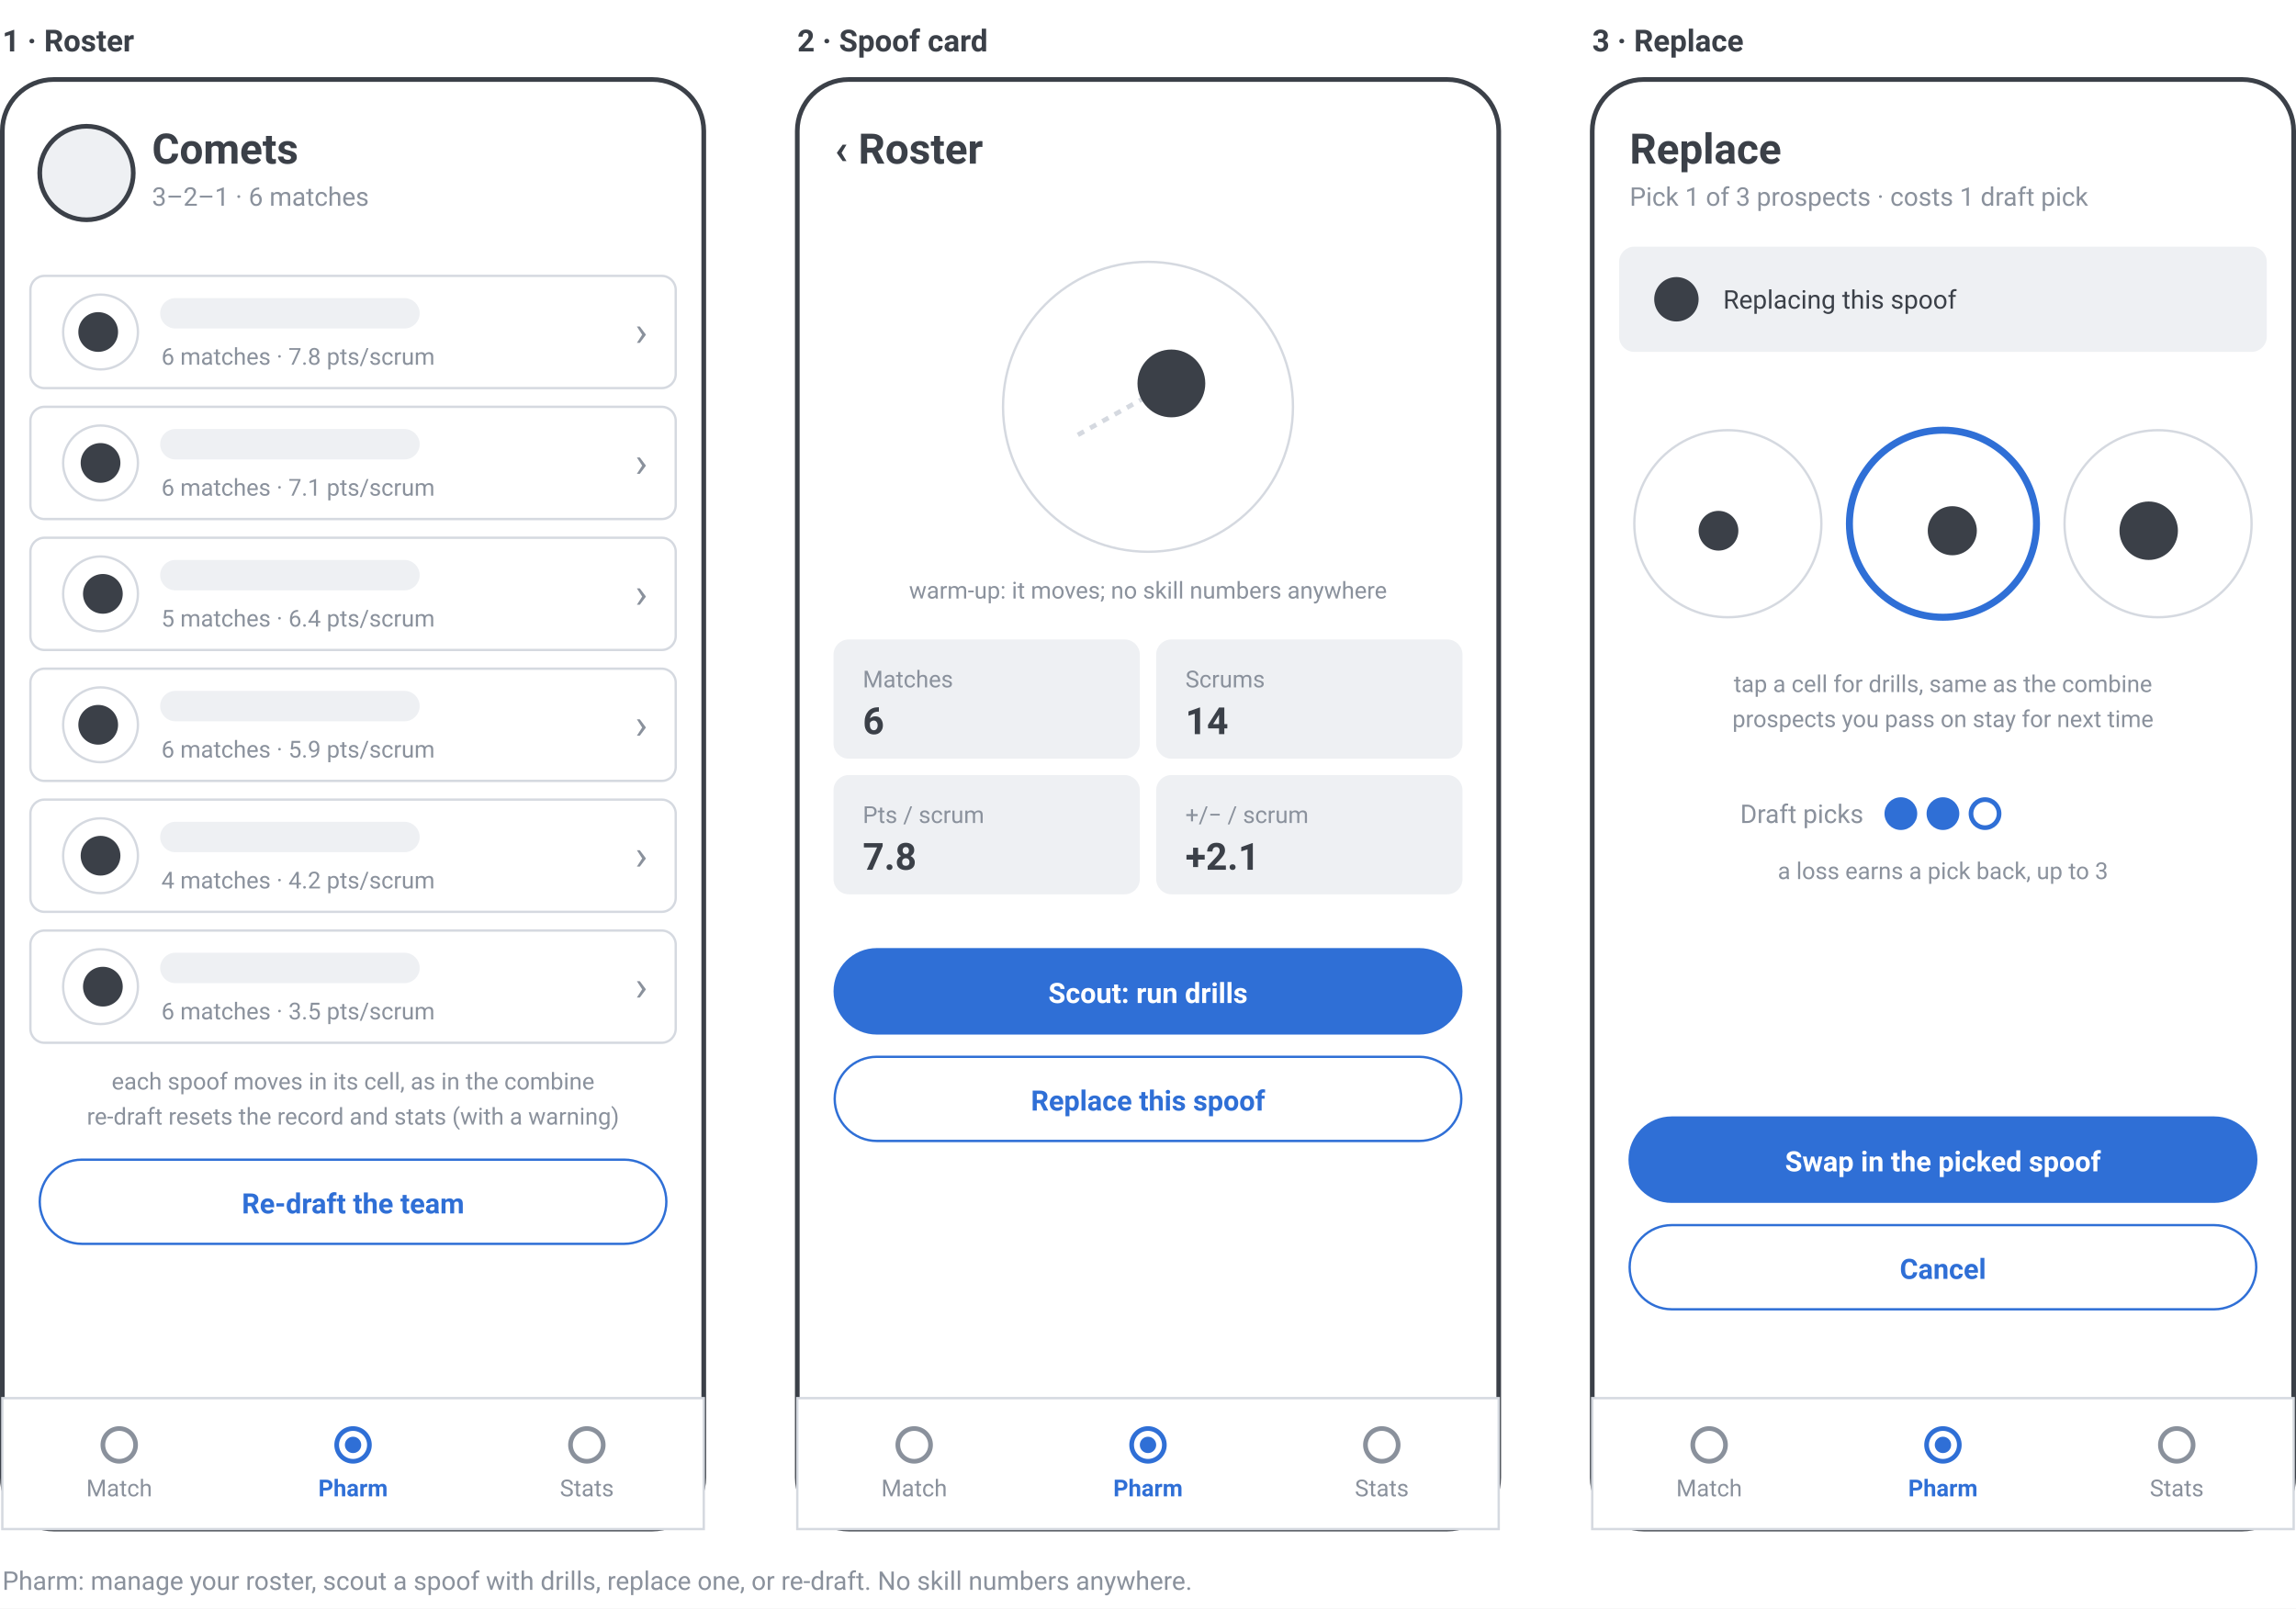
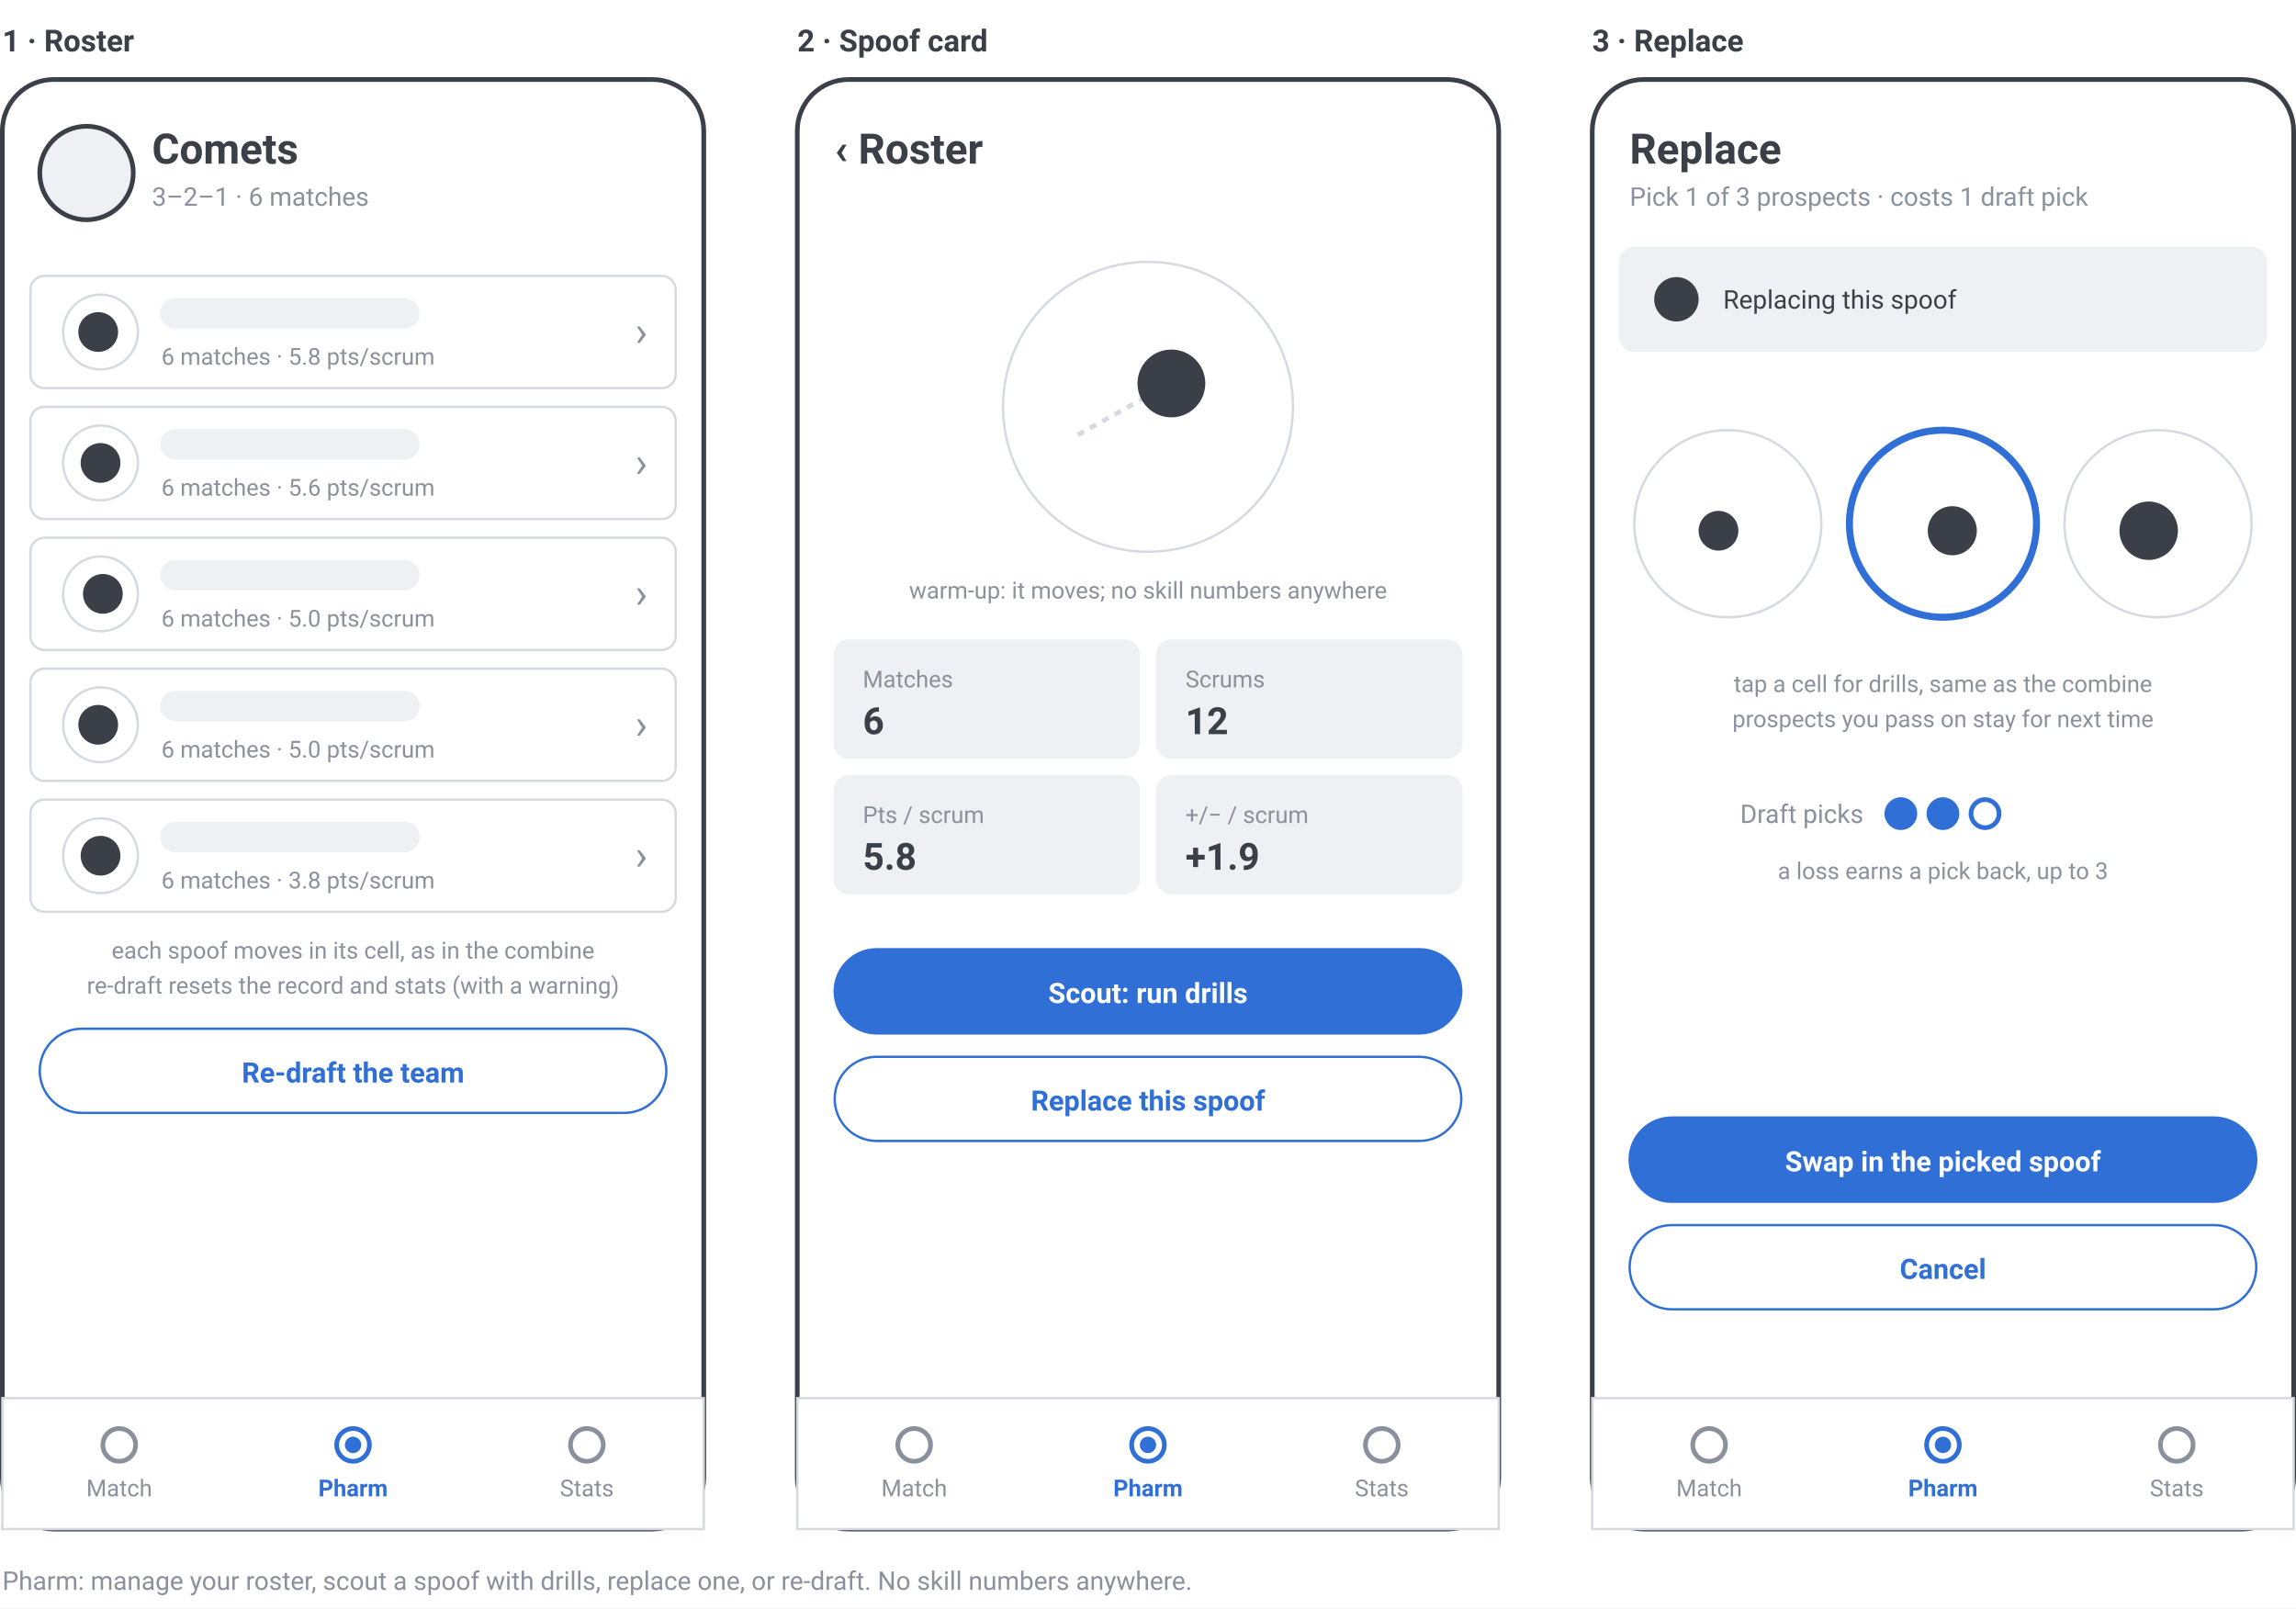
<svg xmlns="http://www.w3.org/2000/svg" width="982" height="688" viewBox="0 0 982 688" font-family="system-ui, -apple-system, Segoe UI, Roboto, sans-serif">
  <rect width="100%" height="100%" fill="#ffffff" />
  <g transform="translate(1,34)">
    <text x="0" y="-12" font-size="13" font-weight="700" fill="#3b4048">1 · Roster</text>
    <rect x="0" y="0" width="300" height="620" rx="22" fill="#ffffff" stroke="#3b4048" stroke-width="2" />
    <g>
      <circle cx="36" cy="40" r="20" fill="#eef0f3" stroke="#3b4048" stroke-width="2" />
      <text x="64" y="36" font-size="18" fill="#3b4048" text-anchor="start" font-weight="700">Comets</text>
      <text x="64" y="54" font-size="11" fill="#8a919c" text-anchor="start" font-weight="400">3–2–1 · 6 matches</text>
      <rect x="12" y="84" width="276" height="48" rx="6" fill="#ffffff" stroke="#d5d9e0" />
      <circle cx="42" cy="108" r="16" fill="#ffffff" stroke="#d5d9e0" stroke-width="1" />
      <circle cx="41" cy="108" r="8" fill="#3b4048" stroke="#3b4048" stroke-width="1" />
      <rect x="68" y="94" width="110" height="12" rx="6" fill="#eef0f3" stroke="#eef0f3" />
-       <text x="68" y="122" font-size="10" fill="#8a919c" text-anchor="start" font-weight="400">6 matches · 7.8 pts/scrum</text>
+       <text x="68" y="122" font-size="10" fill="#8a919c" text-anchor="start" font-weight="400">6 matches · 5.8 pts/scrum</text>
      <text x="276" y="114" font-size="18" fill="#8a919c" text-anchor="end" font-weight="400">›</text>
      <rect x="12" y="140" width="276" height="48" rx="6" fill="#ffffff" stroke="#d5d9e0" />
      <circle cx="42" cy="164" r="16" fill="#ffffff" stroke="#d5d9e0" stroke-width="1" />
      <circle cx="42" cy="164" r="8" fill="#3b4048" stroke="#3b4048" stroke-width="1" />
      <rect x="68" y="150" width="110" height="12" rx="6" fill="#eef0f3" stroke="#eef0f3" />
-       <text x="68" y="178" font-size="10" fill="#8a919c" text-anchor="start" font-weight="400">6 matches · 7.1 pts/scrum</text>
+       <text x="68" y="178" font-size="10" fill="#8a919c" text-anchor="start" font-weight="400">6 matches · 5.6 pts/scrum</text>
      <text x="276" y="170" font-size="18" fill="#8a919c" text-anchor="end" font-weight="400">›</text>
      <rect x="12" y="196" width="276" height="48" rx="6" fill="#ffffff" stroke="#d5d9e0" />
      <circle cx="42" cy="220" r="16" fill="#ffffff" stroke="#d5d9e0" stroke-width="1" />
      <circle cx="43" cy="220" r="8" fill="#3b4048" stroke="#3b4048" stroke-width="1" />
      <rect x="68" y="206" width="110" height="12" rx="6" fill="#eef0f3" stroke="#eef0f3" />
-       <text x="68" y="234" font-size="10" fill="#8a919c" text-anchor="start" font-weight="400">5 matches · 6.4 pts/scrum</text>
+       <text x="68" y="234" font-size="10" fill="#8a919c" text-anchor="start" font-weight="400">6 matches · 5.0 pts/scrum</text>
      <text x="276" y="226" font-size="18" fill="#8a919c" text-anchor="end" font-weight="400">›</text>
      <rect x="12" y="252" width="276" height="48" rx="6" fill="#ffffff" stroke="#d5d9e0" />
      <circle cx="42" cy="276" r="16" fill="#ffffff" stroke="#d5d9e0" stroke-width="1" />
      <circle cx="41" cy="276" r="8" fill="#3b4048" stroke="#3b4048" stroke-width="1" />
      <rect x="68" y="262" width="110" height="12" rx="6" fill="#eef0f3" stroke="#eef0f3" />
-       <text x="68" y="290" font-size="10" fill="#8a919c" text-anchor="start" font-weight="400">6 matches · 5.9 pts/scrum</text>
+       <text x="68" y="290" font-size="10" fill="#8a919c" text-anchor="start" font-weight="400">6 matches · 5.0 pts/scrum</text>
      <text x="276" y="282" font-size="18" fill="#8a919c" text-anchor="end" font-weight="400">›</text>
      <rect x="12" y="308" width="276" height="48" rx="6" fill="#ffffff" stroke="#d5d9e0" />
      <circle cx="42" cy="332" r="16" fill="#ffffff" stroke="#d5d9e0" stroke-width="1" />
      <circle cx="42" cy="332" r="8" fill="#3b4048" stroke="#3b4048" stroke-width="1" />
      <rect x="68" y="318" width="110" height="12" rx="6" fill="#eef0f3" stroke="#eef0f3" />
-       <text x="68" y="346" font-size="10" fill="#8a919c" text-anchor="start" font-weight="400">4 matches · 4.2 pts/scrum</text>
+       <text x="68" y="346" font-size="10" fill="#8a919c" text-anchor="start" font-weight="400">6 matches · 3.8 pts/scrum</text>
      <text x="276" y="338" font-size="18" fill="#8a919c" text-anchor="end" font-weight="400">›</text>
-       <rect x="12" y="364" width="276" height="48" rx="6" fill="#ffffff" stroke="#d5d9e0" />
-       <circle cx="42" cy="388" r="16" fill="#ffffff" stroke="#d5d9e0" stroke-width="1" />
-       <circle cx="43" cy="388" r="8" fill="#3b4048" stroke="#3b4048" stroke-width="1" />
-       <rect x="68" y="374" width="110" height="12" rx="6" fill="#eef0f3" stroke="#eef0f3" />
-       <text x="68" y="402" font-size="10" fill="#8a919c" text-anchor="start" font-weight="400">6 matches · 3.5 pts/scrum</text>
-       <text x="276" y="394" font-size="18" fill="#8a919c" text-anchor="end" font-weight="400">›</text>
-       <text x="150.0" y="432" font-size="10" fill="#8a919c" text-anchor="middle" font-weight="400">each spoof moves in its cell, as in the combine</text>
-       <text x="150.0" y="447" font-size="10" fill="#8a919c" text-anchor="middle" font-weight="400">re-draft resets the record and stats (with a warning)</text>
-       <rect x="16" y="462" width="268" height="36" rx="18" fill="#ffffff" stroke="#2f6fd6" />
-       <text x="150.0" y="485" font-size="12" fill="#2f6fd6" text-anchor="middle" font-weight="600">Re-draft the team</text>
+       <text x="150.0" y="376" font-size="10" fill="#8a919c" text-anchor="middle" font-weight="400">each spoof moves in its cell, as in the combine</text>
+       <text x="150.0" y="391" font-size="10" fill="#8a919c" text-anchor="middle" font-weight="400">re-draft resets the record and stats (with a warning)</text>
+       <rect x="16" y="406" width="268" height="36" rx="18" fill="#ffffff" stroke="#2f6fd6" />
+       <text x="150.0" y="429" font-size="12" fill="#2f6fd6" text-anchor="middle" font-weight="600">Re-draft the team</text>
      <rect x="0" y="564" width="300" height="56" fill="#ffffff" stroke="#d5d9e0" />
      <circle cx="50.0" cy="584" r="7" fill="#ffffff" stroke="#8a919c" stroke-width="2" />
      <text x="50.0" y="606" font-size="10" fill="#8a919c" text-anchor="middle" font-weight="400">Match</text>
      <circle cx="150.0" cy="584" r="7" fill="#ffffff" stroke="#2f6fd6" stroke-width="2" />
      <circle cx="150.0" cy="584" r="3" fill="#2f6fd6" stroke="#2f6fd6" stroke-width="1" />
      <text x="150.0" y="606" font-size="10" fill="#2f6fd6" text-anchor="middle" font-weight="600">Pharm</text>
      <circle cx="250.0" cy="584" r="7" fill="#ffffff" stroke="#8a919c" stroke-width="2" />
      <text x="250.0" y="606" font-size="10" fill="#8a919c" text-anchor="middle" font-weight="400">Stats</text>
    </g>
  </g>
  <g transform="translate(341,34)">
    <text x="0" y="-12" font-size="13" font-weight="700" fill="#3b4048">2 · Spoof card</text>
    <rect x="0" y="0" width="300" height="620" rx="22" fill="#ffffff" stroke="#3b4048" stroke-width="2" />
    <g>
      <text x="16" y="36" font-size="18" fill="#3b4048" text-anchor="start" font-weight="700">‹ Roster</text>
      <circle cx="150.0" cy="140" r="62" fill="#ffffff" stroke="#d5d9e0" stroke-width="1" />
      <line x1="120.0" y1="152" x2="156.0" y2="132" stroke="#d5d9e0" stroke-width="2" stroke-dasharray="3 3" />
      <circle cx="160.0" cy="130" r="14" fill="#3b4048" stroke="#3b4048" stroke-width="1" />
      <text x="150.0" y="222" font-size="10" fill="#8a919c" text-anchor="middle" font-weight="400">warm-up: it moves; no skill numbers anywhere</text>
      <rect x="16" y="240" width="130" height="50" rx="6" fill="#eef0f3" stroke="#eef0f3" />
      <text x="28" y="260" font-size="10" fill="#8a919c" text-anchor="start" font-weight="400">Matches</text>
      <text x="28" y="280" font-size="16" fill="#3b4048" text-anchor="start" font-weight="700">6</text>
      <rect x="154" y="240" width="130" height="50" rx="6" fill="#eef0f3" stroke="#eef0f3" />
      <text x="166" y="260" font-size="10" fill="#8a919c" text-anchor="start" font-weight="400">Scrums</text>
-       <text x="166" y="280" font-size="16" fill="#3b4048" text-anchor="start" font-weight="700">14</text>
+       <text x="166" y="280" font-size="16" fill="#3b4048" text-anchor="start" font-weight="700">12</text>
      <rect x="16" y="298" width="130" height="50" rx="6" fill="#eef0f3" stroke="#eef0f3" />
      <text x="28" y="318" font-size="10" fill="#8a919c" text-anchor="start" font-weight="400">Pts / scrum</text>
-       <text x="28" y="338" font-size="16" fill="#3b4048" text-anchor="start" font-weight="700">7.8</text>
+       <text x="28" y="338" font-size="16" fill="#3b4048" text-anchor="start" font-weight="700">5.8</text>
      <rect x="154" y="298" width="130" height="50" rx="6" fill="#eef0f3" stroke="#eef0f3" />
      <text x="166" y="318" font-size="10" fill="#8a919c" text-anchor="start" font-weight="400">+/− / scrum</text>
-       <text x="166" y="338" font-size="16" fill="#3b4048" text-anchor="start" font-weight="700">+2.1</text>
+       <text x="166" y="338" font-size="16" fill="#3b4048" text-anchor="start" font-weight="700">+1.9</text>
      <rect x="16" y="372" width="268" height="36" rx="18" fill="#2f6fd6" stroke="#2f6fd6" />
      <text x="150.0" y="395" font-size="12" fill="#ffffff" text-anchor="middle" font-weight="600">Scout: run drills</text>
      <rect x="16" y="418" width="268" height="36" rx="18" fill="#ffffff" stroke="#2f6fd6" />
      <text x="150.0" y="441" font-size="12" fill="#2f6fd6" text-anchor="middle" font-weight="600">Replace this spoof</text>
      <rect x="0" y="564" width="300" height="56" fill="#ffffff" stroke="#d5d9e0" />
      <circle cx="50.0" cy="584" r="7" fill="#ffffff" stroke="#8a919c" stroke-width="2" />
      <text x="50.0" y="606" font-size="10" fill="#8a919c" text-anchor="middle" font-weight="400">Match</text>
      <circle cx="150.0" cy="584" r="7" fill="#ffffff" stroke="#2f6fd6" stroke-width="2" />
      <circle cx="150.0" cy="584" r="3" fill="#2f6fd6" stroke="#2f6fd6" stroke-width="1" />
      <text x="150.0" y="606" font-size="10" fill="#2f6fd6" text-anchor="middle" font-weight="600">Pharm</text>
      <circle cx="250.0" cy="584" r="7" fill="#ffffff" stroke="#8a919c" stroke-width="2" />
      <text x="250.0" y="606" font-size="10" fill="#8a919c" text-anchor="middle" font-weight="400">Stats</text>
    </g>
  </g>
  <g transform="translate(681,34)">
    <text x="0" y="-12" font-size="13" font-weight="700" fill="#3b4048">3 · Replace</text>
    <rect x="0" y="0" width="300" height="620" rx="22" fill="#ffffff" stroke="#3b4048" stroke-width="2" />
    <g>
      <text x="16" y="36" font-size="18" fill="#3b4048" text-anchor="start" font-weight="700">Replace</text>
      <text x="16" y="54" font-size="11" fill="#8a919c" text-anchor="start" font-weight="400">Pick 1 of 3 prospects · costs 1 draft pick</text>
      <rect x="12" y="72" width="276" height="44" rx="6" fill="#eef0f3" stroke="#eef0f3" />
      <circle cx="36" cy="94" r="9" fill="#3b4048" stroke="#3b4048" stroke-width="1" />
      <text x="56" y="98" font-size="11" fill="#3b4048" text-anchor="start" font-weight="400">Replacing this spoof</text>
      <circle cx="58" cy="190" r="40" fill="#ffffff" stroke="#d5d9e0" stroke-width="1" />
      <circle cx="54" cy="193" r="8" fill="#3b4048" stroke="#3b4048" stroke-width="1" />
      <circle cx="150" cy="190" r="40" fill="#ffffff" stroke="#2f6fd6" stroke-width="3" />
      <circle cx="154" cy="193" r="10" fill="#3b4048" stroke="#3b4048" stroke-width="1" />
      <circle cx="242" cy="190" r="40" fill="#ffffff" stroke="#d5d9e0" stroke-width="1" />
      <circle cx="238" cy="193" r="12" fill="#3b4048" stroke="#3b4048" stroke-width="1" />
      <text x="150.0" y="262" font-size="10" fill="#8a919c" text-anchor="middle" font-weight="400">tap a cell for drills, same as the combine</text>
      <text x="150.0" y="277" font-size="10" fill="#8a919c" text-anchor="middle" font-weight="400">prospects you pass on stay for next time</text>
      <text x="116.0" y="318" font-size="11" fill="#8a919c" text-anchor="end" font-weight="400">Draft picks</text>
      <circle cx="132.0" cy="314" r="6" fill="#2f6fd6" stroke="#2f6fd6" stroke-width="2" />
      <circle cx="150.0" cy="314" r="6" fill="#2f6fd6" stroke="#2f6fd6" stroke-width="2" />
      <circle cx="168.0" cy="314" r="6" fill="#ffffff" stroke="#2f6fd6" stroke-width="2" />
      <text x="150.0" y="342" font-size="10" fill="#8a919c" text-anchor="middle" font-weight="400">a loss earns a pick back, up to 3</text>
      <rect x="16" y="444" width="268" height="36" rx="18" fill="#2f6fd6" stroke="#2f6fd6" />
      <text x="150.0" y="467" font-size="12" fill="#ffffff" text-anchor="middle" font-weight="600">Swap in the picked spoof</text>
      <rect x="16" y="490" width="268" height="36" rx="18" fill="#ffffff" stroke="#2f6fd6" />
      <text x="150.0" y="513" font-size="12" fill="#2f6fd6" text-anchor="middle" font-weight="600">Cancel</text>
      <rect x="0" y="564" width="300" height="56" fill="#ffffff" stroke="#d5d9e0" />
      <circle cx="50.0" cy="584" r="7" fill="#ffffff" stroke="#8a919c" stroke-width="2" />
      <text x="50.0" y="606" font-size="10" fill="#8a919c" text-anchor="middle" font-weight="400">Match</text>
      <circle cx="150.0" cy="584" r="7" fill="#ffffff" stroke="#2f6fd6" stroke-width="2" />
      <circle cx="150.0" cy="584" r="3" fill="#2f6fd6" stroke="#2f6fd6" stroke-width="1" />
      <text x="150.0" y="606" font-size="10" fill="#2f6fd6" text-anchor="middle" font-weight="600">Pharm</text>
      <circle cx="250.0" cy="584" r="7" fill="#ffffff" stroke="#8a919c" stroke-width="2" />
      <text x="250.0" y="606" font-size="10" fill="#8a919c" text-anchor="middle" font-weight="400">Stats</text>
    </g>
  </g>
  <text x="1" y="680" font-size="11" fill="#8a919c">Pharm: manage your roster, scout a spoof with drills, replace one, or re-draft. No skill numbers anywhere.</text>
</svg>
